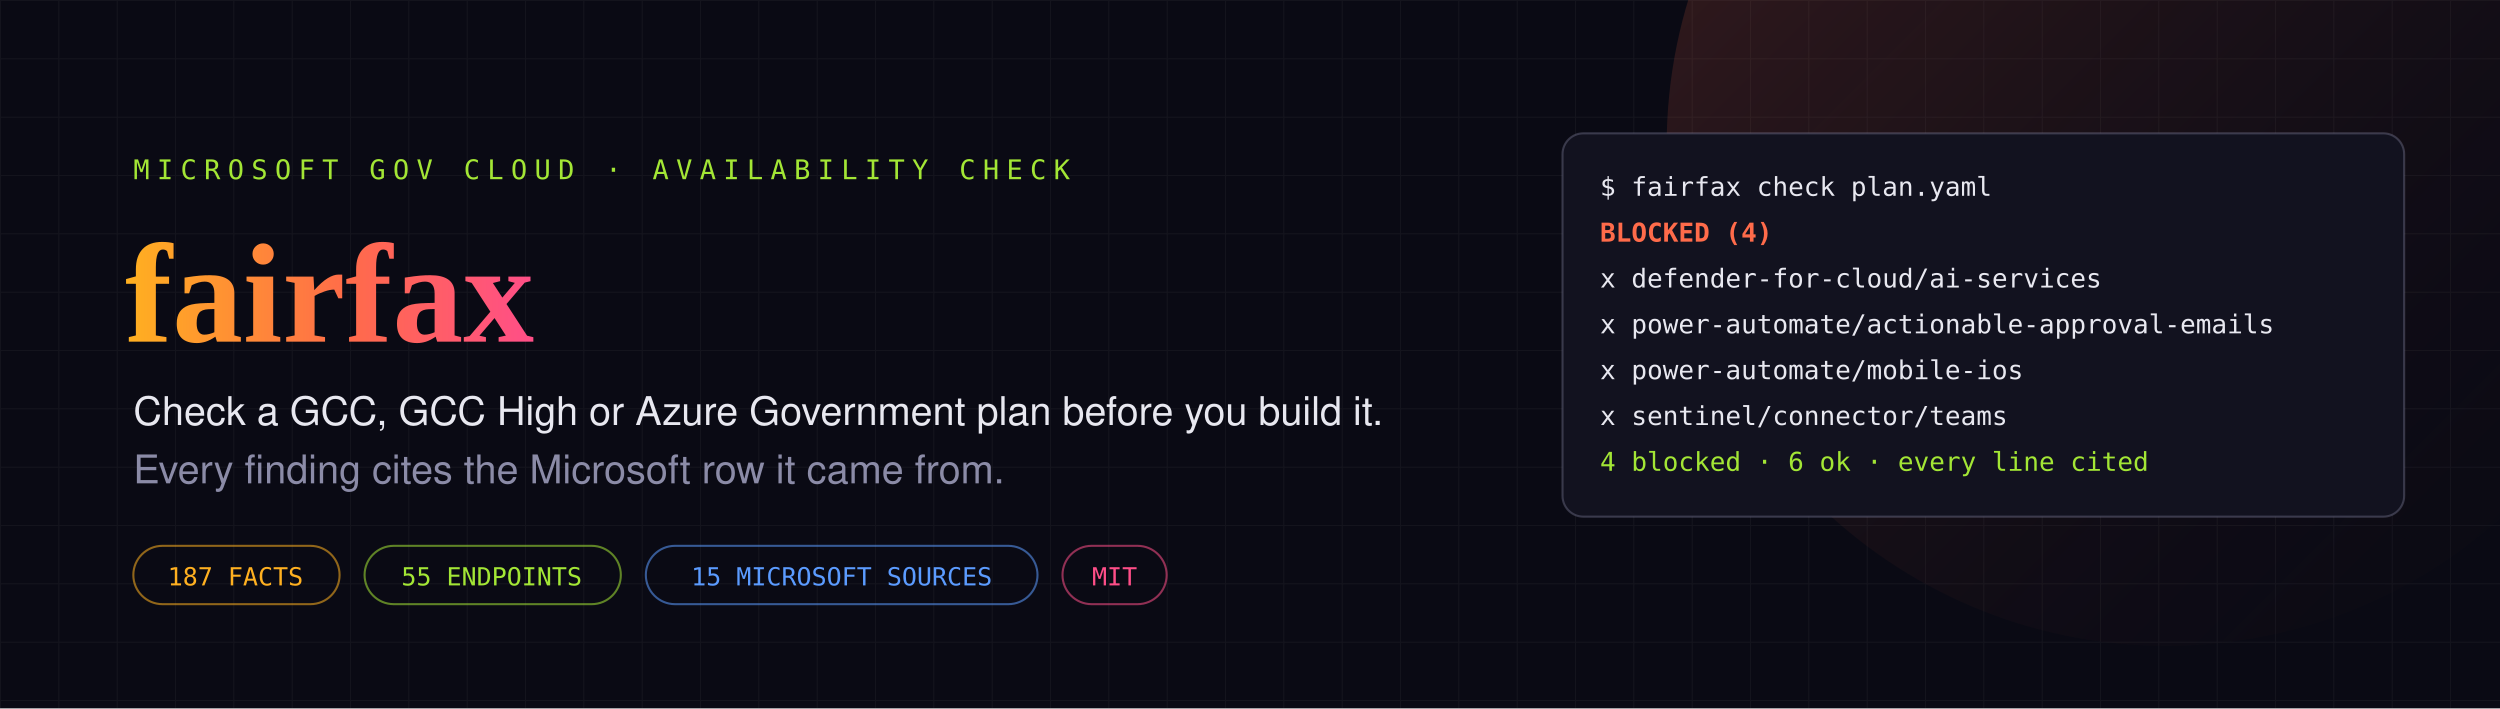
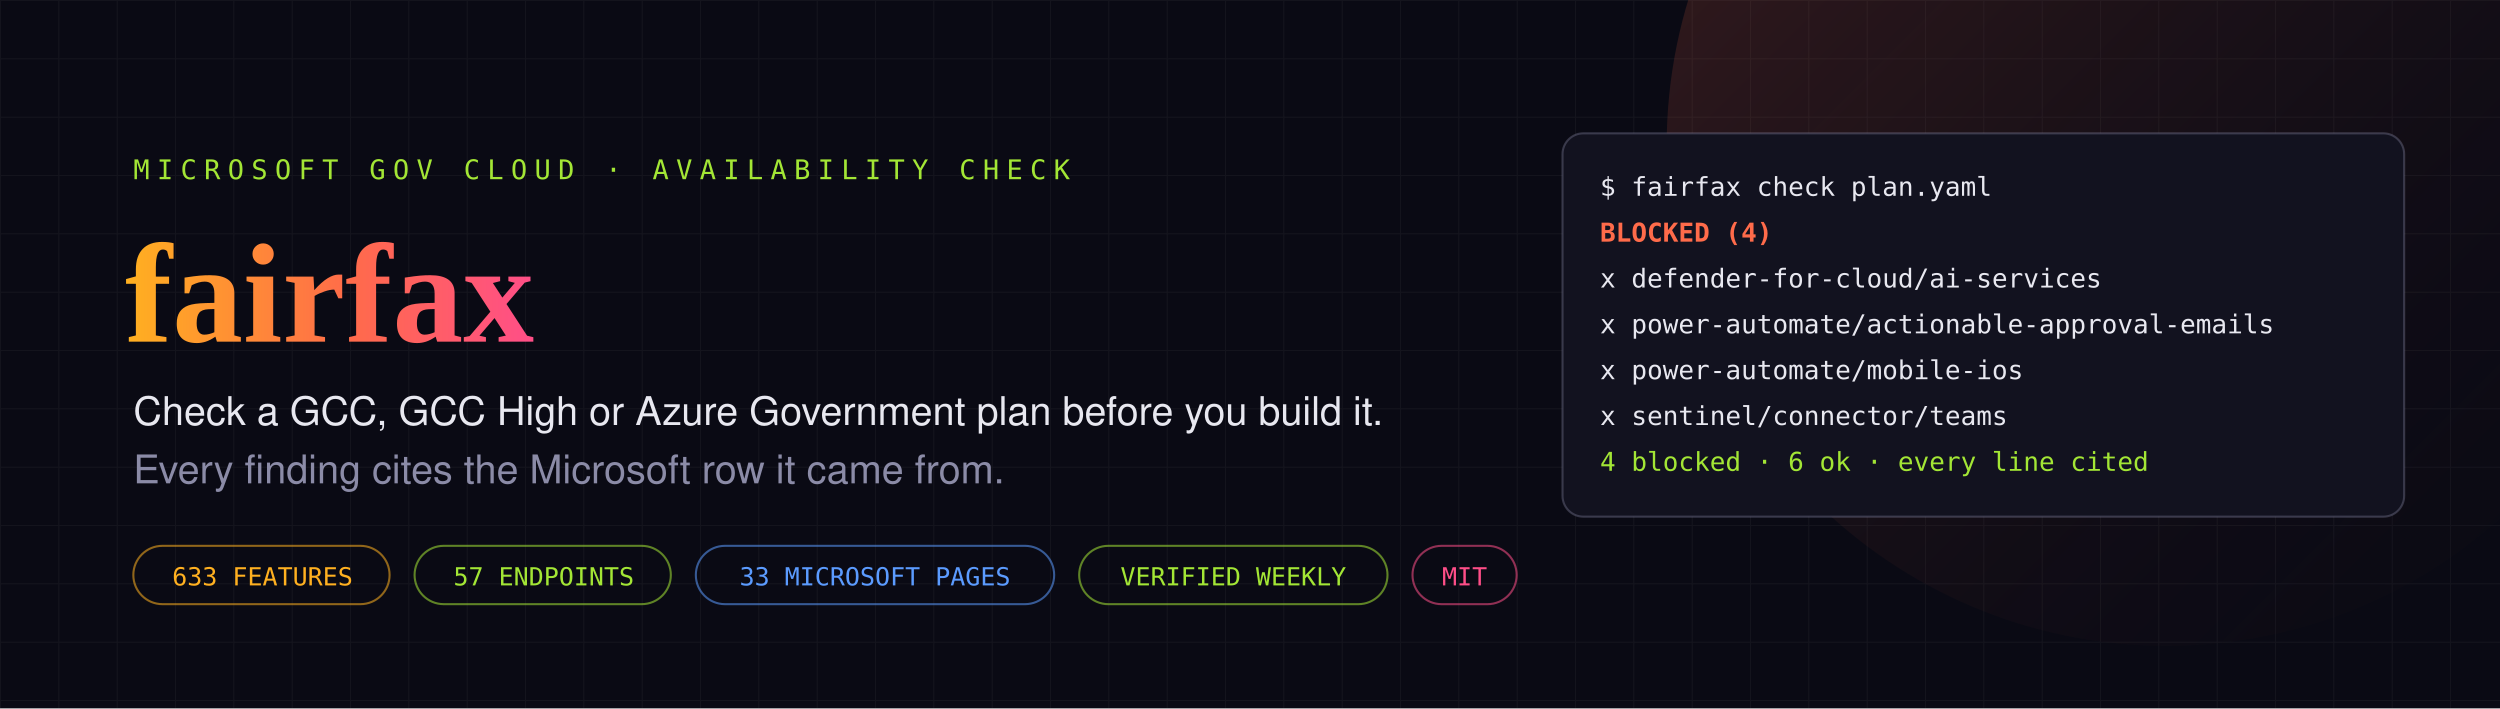
- <svg xmlns="http://www.w3.org/2000/svg" width="1200" height="340" viewBox="0 0 1200 340" role="img" aria-label="fairfax: check a GCC, GCC High or Azure Government plan before you build it.      187 facts from Microsoft's own tables, every finding cited.">
+ <svg xmlns="http://www.w3.org/2000/svg" width="1200" height="340" viewBox="0 0 1200 340" role="img" aria-label="fairfax: check a GCC, GCC High or Azure Government plan before you build it.      633 features from Microsoft's own tables, every finding cited and re-checked every week.">
  <defs>
    <linearGradient id="grad" x1="0" y1="0" x2="1" y2="0">
      <stop offset="0%" stop-color="#FFB020" />
      <stop offset="55%" stop-color="#FF6B4A" />
      <stop offset="100%" stop-color="#FF4E88" />
    </linearGradient>
    <linearGradient id="fade" x1="0" y1="0" x2="1" y2="1">
      <stop offset="0%" stop-color="#FF6B4A" stop-opacity="0.22" />
      <stop offset="100%" stop-color="#0A0A14" stop-opacity="0" />
    </linearGradient>
    <pattern id="grid" width="28" height="28" patternUnits="userSpaceOnUse">
      <path d="M28 0 L0 0 0 28" fill="none" stroke="#FFFFFF" stroke-opacity="0.04" stroke-width="1" />
    </pattern>
  </defs>
  <rect width="1200" height="340" fill="#0A0A14" />
  <rect width="1200" height="340" fill="url(#grid)" />
  <circle cx="1040" cy="70" r="240" fill="url(#fade)" />
  <text x="64" y="86" font-family="ui-monospace,SFMono-Regular,Menlo,monospace" font-size="13" letter-spacing="3.5" fill="#A3E635">MICROSOFT GOV CLOUD
        · AVAILABILITY CHECK</text>
  <text x="60" y="164" font-family="Georgia,'Times New Roman',serif" font-size="68" font-weight="700" fill="url(#grad)">fairfax</text>
  <text x="64" y="204" font-family="-apple-system,Segoe UI,Helvetica,sans-serif" font-size="19" fill="#E8E8F0">Check a GCC, GCC High or Azure
        Government plan before you build it.</text>
  <text x="64" y="232" font-family="-apple-system,Segoe UI,Helvetica,sans-serif" font-size="19" fill="#8B8BA7">Every finding cites the Microsoft
        row it came from.</text>
  <g font-family="ui-monospace,SFMono-Regular,Menlo,monospace" font-size="12">
-     <rect x="64" y="262" width="99" height="28" rx="14" fill="none" stroke="#FFB020" stroke-opacity="0.55" />
-     <text x="113" y="281" fill="#FFB020" text-anchor="middle">187 FACTS</text>
-     <rect x="175" y="262" width="123" height="28" rx="14" fill="none" stroke="#A3E635" stroke-opacity="0.55" />
-     <text x="236" y="281" fill="#A3E635" text-anchor="middle">55 ENDPOINTS</text>
-     <rect x="310" y="262" width="188" height="28" rx="14" fill="none" stroke="#5B9BFF" stroke-opacity="0.55" />
-     <text x="404" y="281" fill="#5B9BFF" text-anchor="middle">15 MICROSOFT SOURCES</text>
-     <rect x="510" y="262" width="50" height="28" rx="14" fill="none" stroke="#FF4E88" stroke-opacity="0.55" />
-     <text x="535" y="281" fill="#FF4E88" text-anchor="middle">MIT</text>
+     <rect x="64" y="262" width="123" height="28" rx="14" fill="none" stroke="#FFB020" stroke-opacity="0.55" />
+     <text x="126" y="281" fill="#FFB020" text-anchor="middle">633 FEATURES</text>
+     <rect x="199" y="262" width="123" height="28" rx="14" fill="none" stroke="#A3E635" stroke-opacity="0.55" />
+     <text x="261" y="281" fill="#A3E635" text-anchor="middle">57 ENDPOINTS</text>
+     <rect x="334" y="262" width="172" height="28" rx="14" fill="none" stroke="#5B9BFF" stroke-opacity="0.55" />
+     <text x="420" y="281" fill="#5B9BFF" text-anchor="middle">33 MICROSOFT PAGES</text>
+     <rect x="518" y="262" width="148" height="28" rx="14" fill="none" stroke="#A3E635" stroke-opacity="0.55" />
+     <text x="592" y="281" fill="#A3E635" text-anchor="middle">VERIFIED WEEKLY</text>
+     <rect x="678" y="262" width="50" height="28" rx="14" fill="none" stroke="#FF4E88" stroke-opacity="0.55" />
+     <text x="703" y="281" fill="#FF4E88" text-anchor="middle">MIT</text>
  </g>
  <g>
    <rect x="750" y="64" width="404" height="184" rx="10" fill="#12121F" stroke="#8B8BA7" stroke-opacity="0.35" />
    <text x="768" y="94" font-family="ui-monospace,SFMono-Regular,Menlo,monospace" font-size="12.5" fill="#E8E8F0" font-weight="400">$ fairfax check plan.yaml</text>
    <text x="768" y="116" font-family="ui-monospace,SFMono-Regular,Menlo,monospace" font-size="12.5" fill="#FF6B4A" font-weight="700">BLOCKED (4)</text>
    <text x="768" y="138" font-family="ui-monospace,SFMono-Regular,Menlo,monospace" font-size="12.5" fill="#E8E8F0" font-weight="400">x defender-for-cloud/ai-services</text>
    <text x="768" y="160" font-family="ui-monospace,SFMono-Regular,Menlo,monospace" font-size="12.5" fill="#E8E8F0" font-weight="400">x power-automate/actionable-approval-emails</text>
    <text x="768" y="182" font-family="ui-monospace,SFMono-Regular,Menlo,monospace" font-size="12.5" fill="#E8E8F0" font-weight="400">x power-automate/mobile-ios</text>
    <text x="768" y="204" font-family="ui-monospace,SFMono-Regular,Menlo,monospace" font-size="12.5" fill="#E8E8F0" font-weight="400">x sentinel/connector/teams</text>
    <text x="768" y="226" font-family="ui-monospace,SFMono-Regular,Menlo,monospace" font-size="12.5" fill="#A3E635" font-weight="400">4 blocked · 6 ok · every line cited</text>
  </g>
</svg>
